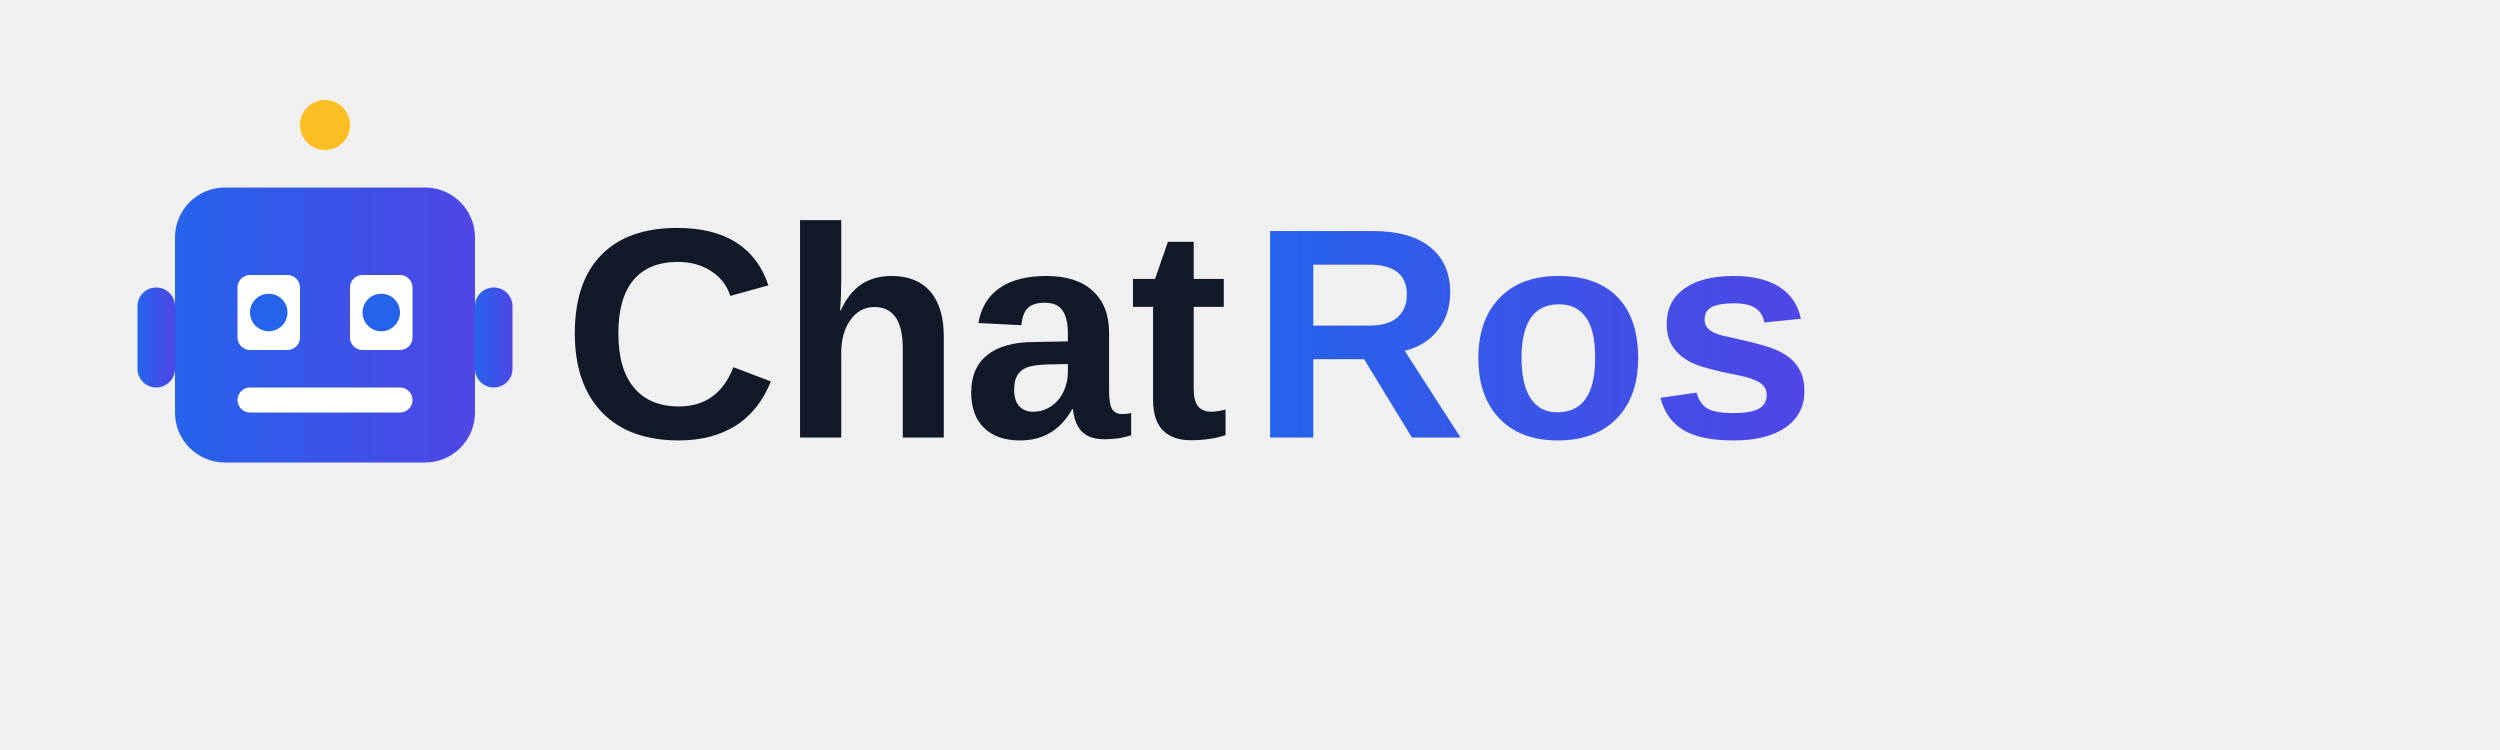
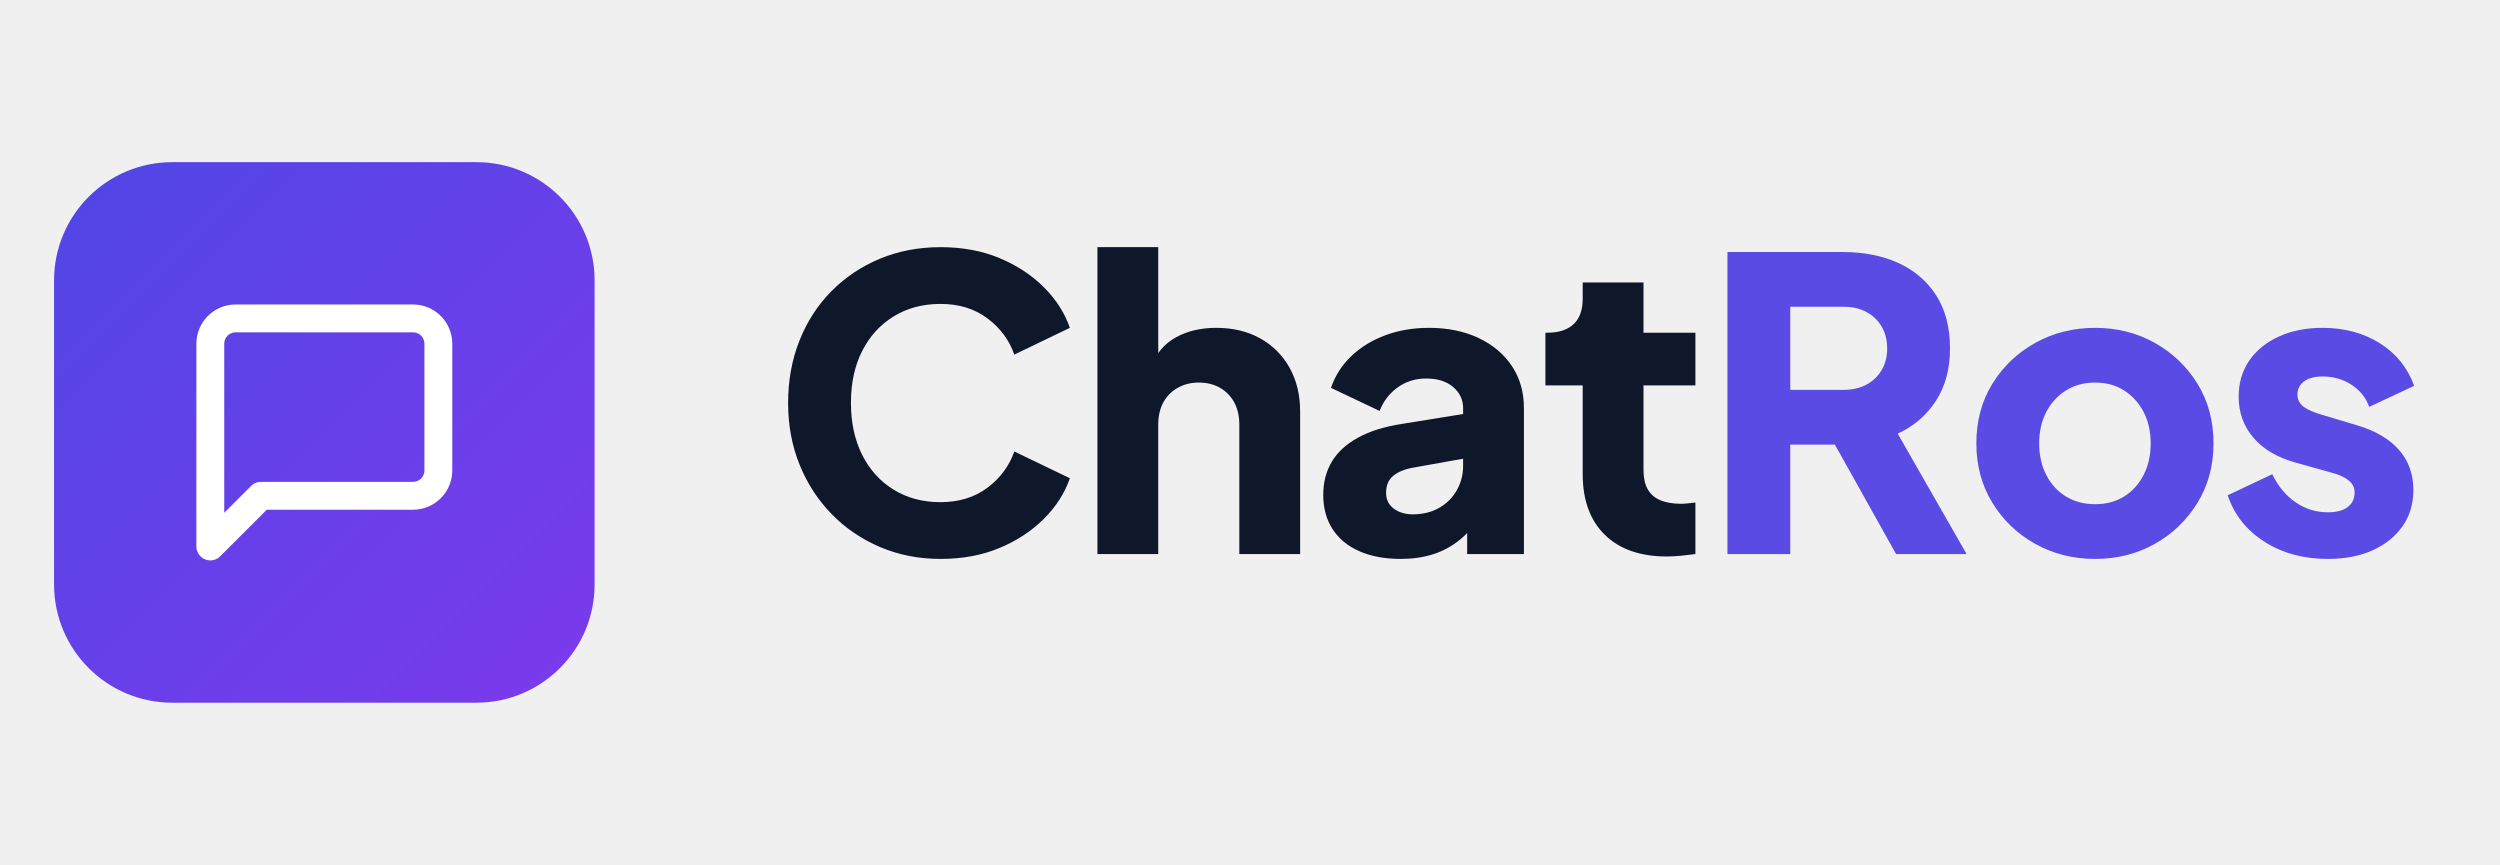
- <svg xmlns="http://www.w3.org/2000/svg" viewBox="0 0 200 60">
+ <svg xmlns="http://www.w3.org/2000/svg" width="185" height="64" viewBox="0 0 185 64" role="img" aria-label="ChatRos">
  <defs>
-     <linearGradient id="logo-gradient" x1="0%" y1="0%" x2="100%" y2="0%">
-       <stop offset="0%" style="stop-color:#2563eb;stop-opacity:1" />
-       <stop offset="100%" style="stop-color:#4f46e5;stop-opacity:1" />
+     <linearGradient id="chatrosLogoGrad" x1="0" y1="0" x2="1" y2="1">
+       <stop offset="0" stop-color="#4f46e5" />
+       <stop offset="1" stop-color="#7c3aed" />
    </linearGradient>
  </defs>
-   <g transform="translate(8, 10)">
-     <line x1="18" y1="0" x2="18" y2="5" stroke="url(#logo-gradient)" stroke-width="2" />
-     <circle cx="18" cy="0" r="2" fill="#fbbf24" />
-     <rect x="6" y="5" width="24" height="22" rx="4" fill="url(#logo-gradient)" />
-     <rect x="11" y="12" width="5" height="6" rx="1" fill="white" />
-     <rect x="20" y="12" width="5" height="6" rx="1" fill="white" />
-     <circle cx="13.5" cy="15" r="1.5" fill="#2563eb" />
-     <circle cx="22.5" cy="15" r="1.5" fill="#2563eb" />
-     <line x1="12" y1="22" x2="24" y2="22" stroke="white" stroke-width="2" stroke-linecap="round" />
-     <rect x="3" y="13" width="3" height="8" rx="1.5" fill="url(#logo-gradient)" />
-     <rect x="30" y="13" width="3" height="8" rx="1.5" fill="url(#logo-gradient)" />
+   <g transform="translate(4 12) scale(0.625)">
+     <rect width="64" height="64" rx="14" fill="url(#chatrosLogoGrad)" />
+     <g transform="translate(14 14) scale(1.5)" fill="none" stroke="#ffffff" stroke-width="2.2" stroke-linecap="round" stroke-linejoin="round">
+       <path d="M21 15a2 2 0 0 1-2 2H7l-4 4V5a2 2 0 0 1 2-2h14a2 2 0 0 1 2 2z" />
+     </g>
  </g>
-   <text x="45" y="35" font-family="Arial, sans-serif" font-size="24" font-weight="bold" fill="#111827">Chat</text>
-   <text x="100" y="35" font-family="Arial, sans-serif" font-size="24" font-weight="bold" fill="url(#logo-gradient)">Ros</text>
+   <g transform="translate(57 41) scale(0.03 -0.03)">
+     <path fill="#0f172a" d="M420.0 -12Q340.0 -12 271.5 17.0Q203.0 46 152.0 98.0Q101.0 150 72.5 220.0Q44.0 290 44.0 373Q44.0 456 72.0 526.5Q100.0 597 151.0 648.5Q202.0 700 270.5 728.5Q339.0 757 420.0 757Q501.0 757 565.5 730.0Q630.0 703 675.0 658.0Q720.0 613 739.0 558L602.0 492Q583.0 546 535.5 581.5Q488.0 617 420.0 617Q354.0 617 304.0 586.0Q254.0 555 226.5 500.5Q199.0 446 199.0 373Q199.0 300 226.5 245.0Q254.0 190 304.0 159.0Q354.0 128 420.0 128Q488.0 128 535.5 163.5Q583.0 199 602.0 253L739.0 187Q720.0 132 675.0 87.0Q630.0 42 565.5 15.0Q501.0 -12 420.0 -12Z M807.0 0V757H957.0V438L939.0 462Q958.0 511 1000.5 534.5Q1043.0 558 1100.0 558Q1162.0 558 1208.5 532.0Q1255.0 506 1281.0 459.5Q1307.0 413 1307.0 351V0H1157.0V319Q1157.0 351 1144.5 374.0Q1132.0 397 1109.5 410.0Q1087.0 423 1057.0 423Q1028.0 423 1005.0 410.0Q982.0 397 969.5 374.0Q957.0 351 957.0 319V0Z M1555.0 -12Q1496.0 -12 1453.0 7.0Q1410.0 26 1387.0 61.5Q1364.0 97 1364.0 146Q1364.0 192 1385.0 227.5Q1406.0 263 1449.5 287.0Q1493.0 311 1558.0 321L1725.0 348V238L1585.0 213Q1553.0 207 1536.0 192.5Q1519.0 178 1519.0 151Q1519.0 126 1538.0 112.0Q1557.0 98 1585.0 98Q1622.0 98 1650.0 114.0Q1678.0 130 1693.5 157.5Q1709.0 185 1709.0 218V360Q1709.0 391 1684.5 412.0Q1660.0 433 1618.0 433Q1578.0 433 1547.5 411.0Q1517.0 389 1503.0 353L1383.0 410Q1399.0 456 1434.0 489.0Q1469.0 522 1518.0 540.0Q1567.0 558 1625.0 558Q1694.0 558 1747.0 533.0Q1800.0 508 1829.5 463.5Q1859.0 419 1859.0 360V0H1719.0V88L1753.0 94Q1729.0 58 1700.0 34.5Q1671.0 11 1635.0 -0.5Q1599.0 -12 1555.0 -12Z M2212.0 -6Q2113.0 -6 2058.5 47.5Q2004.0 101 2004.0 197V416H1912.0V546H1917.0Q1959.0 546 1981.5 567.0Q2004.0 588 2004.0 630V670H2154.0V546H2282.0V416H2154.0V207Q2154.0 179 2164.0 160.5Q2174.0 142 2195.0 133.0Q2216.0 124 2247.0 124Q2254.0 124 2263.0 125.0Q2272.0 126 2282.0 127V0Q2267.0 -2 2248.0 -4.0Q2229.0 -6 2212.0 -6Z" />
+     <path fill="#5b4be5" d="M2361.0 0V745H2646.0Q2723.0 745 2782.5 718.0Q2842.0 691 2876.0 638.0Q2910.0 585 2910.0 507Q2910.0 431 2875.0 377.5Q2840.0 324 2781.0 297L2951.0 0H2777.0L2593.0 329L2693.0 270H2516.0V0ZM2516.0 405H2647.0Q2680.0 405 2704.0 418.0Q2728.0 431 2741.5 454.0Q2755.0 477 2755.0 507Q2755.0 538 2741.5 561.0Q2728.0 584 2704.0 597.0Q2680.0 610 2647.0 610H2516.0Z M3268.0 -12Q3187.0 -12 3120.5 25.0Q3054.0 62 3014.5 126.5Q2975.0 191 2975.0 273Q2975.0 356 3014.5 420.0Q3054.0 484 3120.5 521.0Q3187.0 558 3268.0 558Q3349.0 558 3415.0 521.0Q3481.0 484 3520.5 420.0Q3560.0 356 3560.0 273Q3560.0 191 3520.5 126.5Q3481.0 62 3415.0 25.0Q3349.0 -12 3268.0 -12ZM3268.0 123Q3309.0 123 3339.5 142.0Q3370.0 161 3387.5 195.0Q3405.0 229 3405.0 273Q3405.0 317 3387.5 350.5Q3370.0 384 3339.5 403.5Q3309.0 423 3268.0 423Q3227.0 423 3196.0 403.5Q3165.0 384 3147.5 350.5Q3130.0 317 3130.0 273Q3130.0 229 3147.5 195.0Q3165.0 161 3196.0 142.0Q3227.0 123 3268.0 123Z M3842.0 -12Q3752.0 -12 3685.5 30.5Q3619.0 73 3595.0 145L3705.0 197Q3726.0 153 3762.0 128.0Q3798.0 103 3842.0 103Q3874.0 103 3891.0 116.0Q3908.0 129 3908.0 152Q3908.0 164 3902.0 172.5Q3896.0 181 3884.0 188.0Q3872.0 195 3854.0 200L3761.0 226Q3694.0 245 3658.0 287.5Q3622.0 330 3622.0 388Q3622.0 439 3648.0 477.0Q3674.0 515 3721.0 536.5Q3768.0 558 3829.0 558Q3909.0 558 3969.5 520.5Q4030.0 483 4055.0 415L3944.0 363Q3932.0 397 3900.5 417.5Q3869.0 438 3829.0 438Q3800.0 438 3783.5 426.0Q3767.0 414 3767.0 393Q3767.0 382 3773.0 373.0Q3779.0 364 3792.5 357.0Q3806.0 350 3826.0 344L3913.0 318Q3981.0 298 4017.0 257.5Q4053.0 217 4053.0 158Q4053.0 107 4026.5 69.0Q4000.0 31 3953.0 9.5Q3906.0 -12 3842.0 -12Z" />
+   </g>
</svg>
